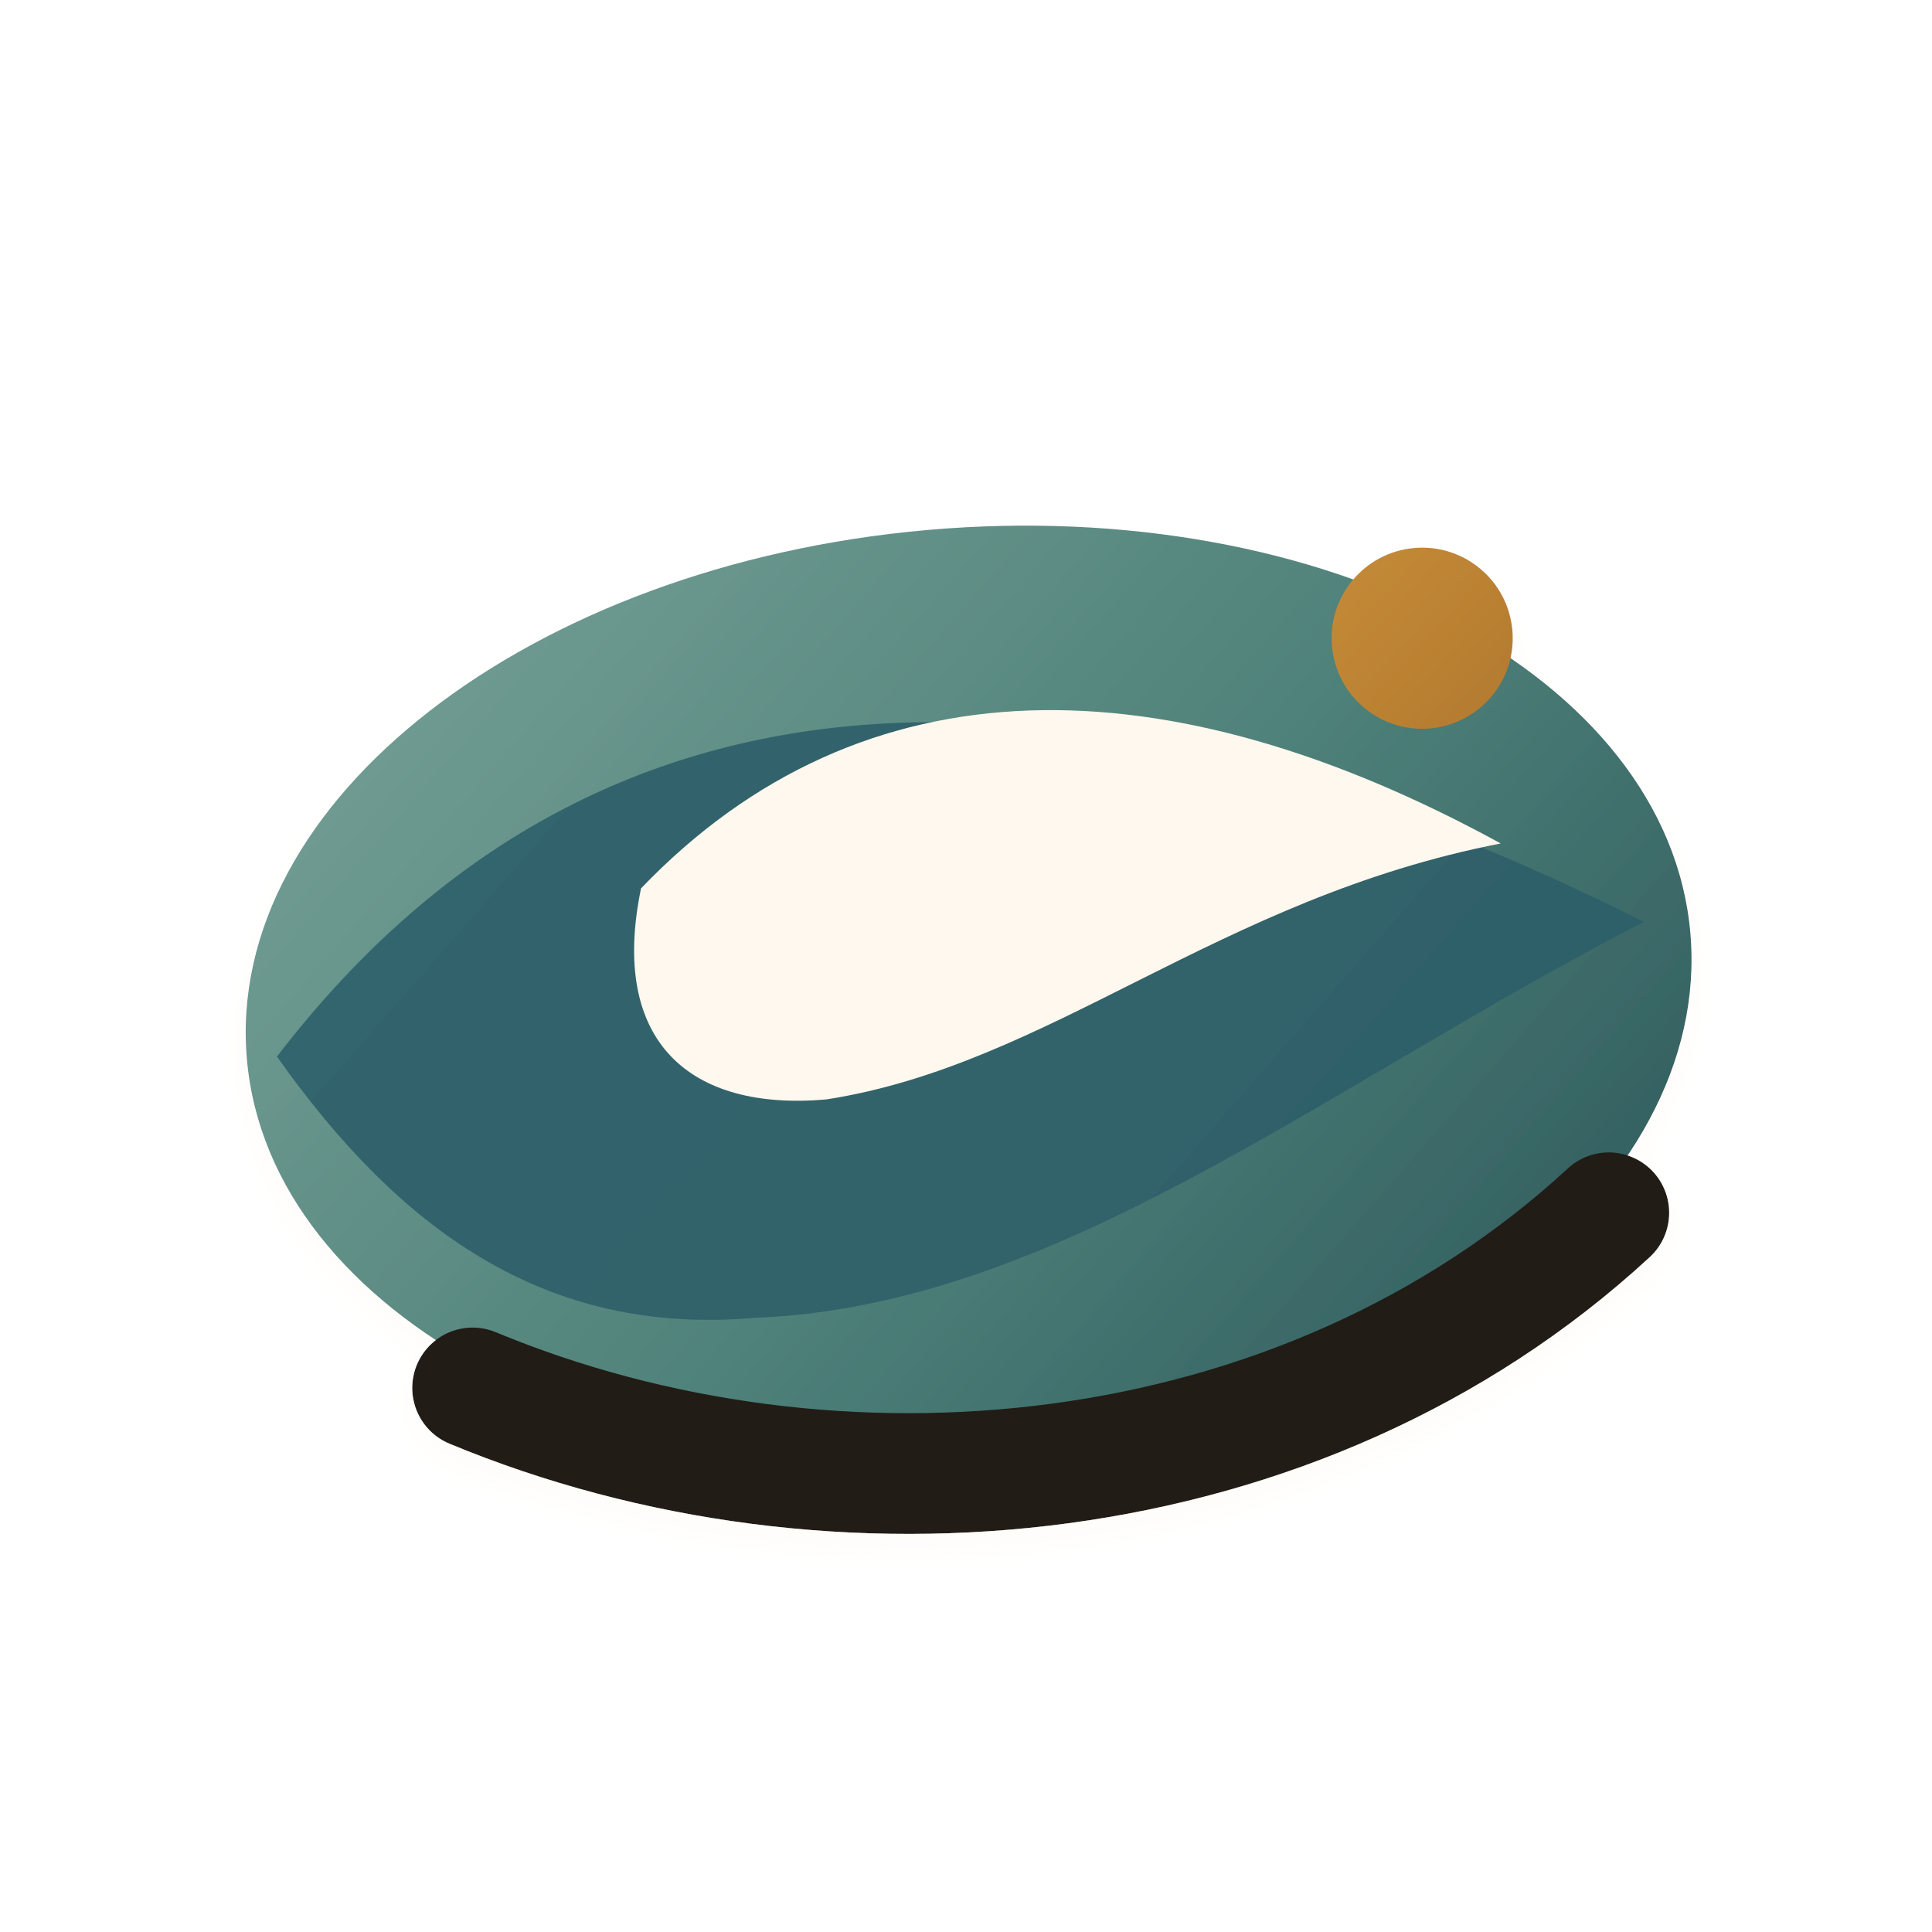
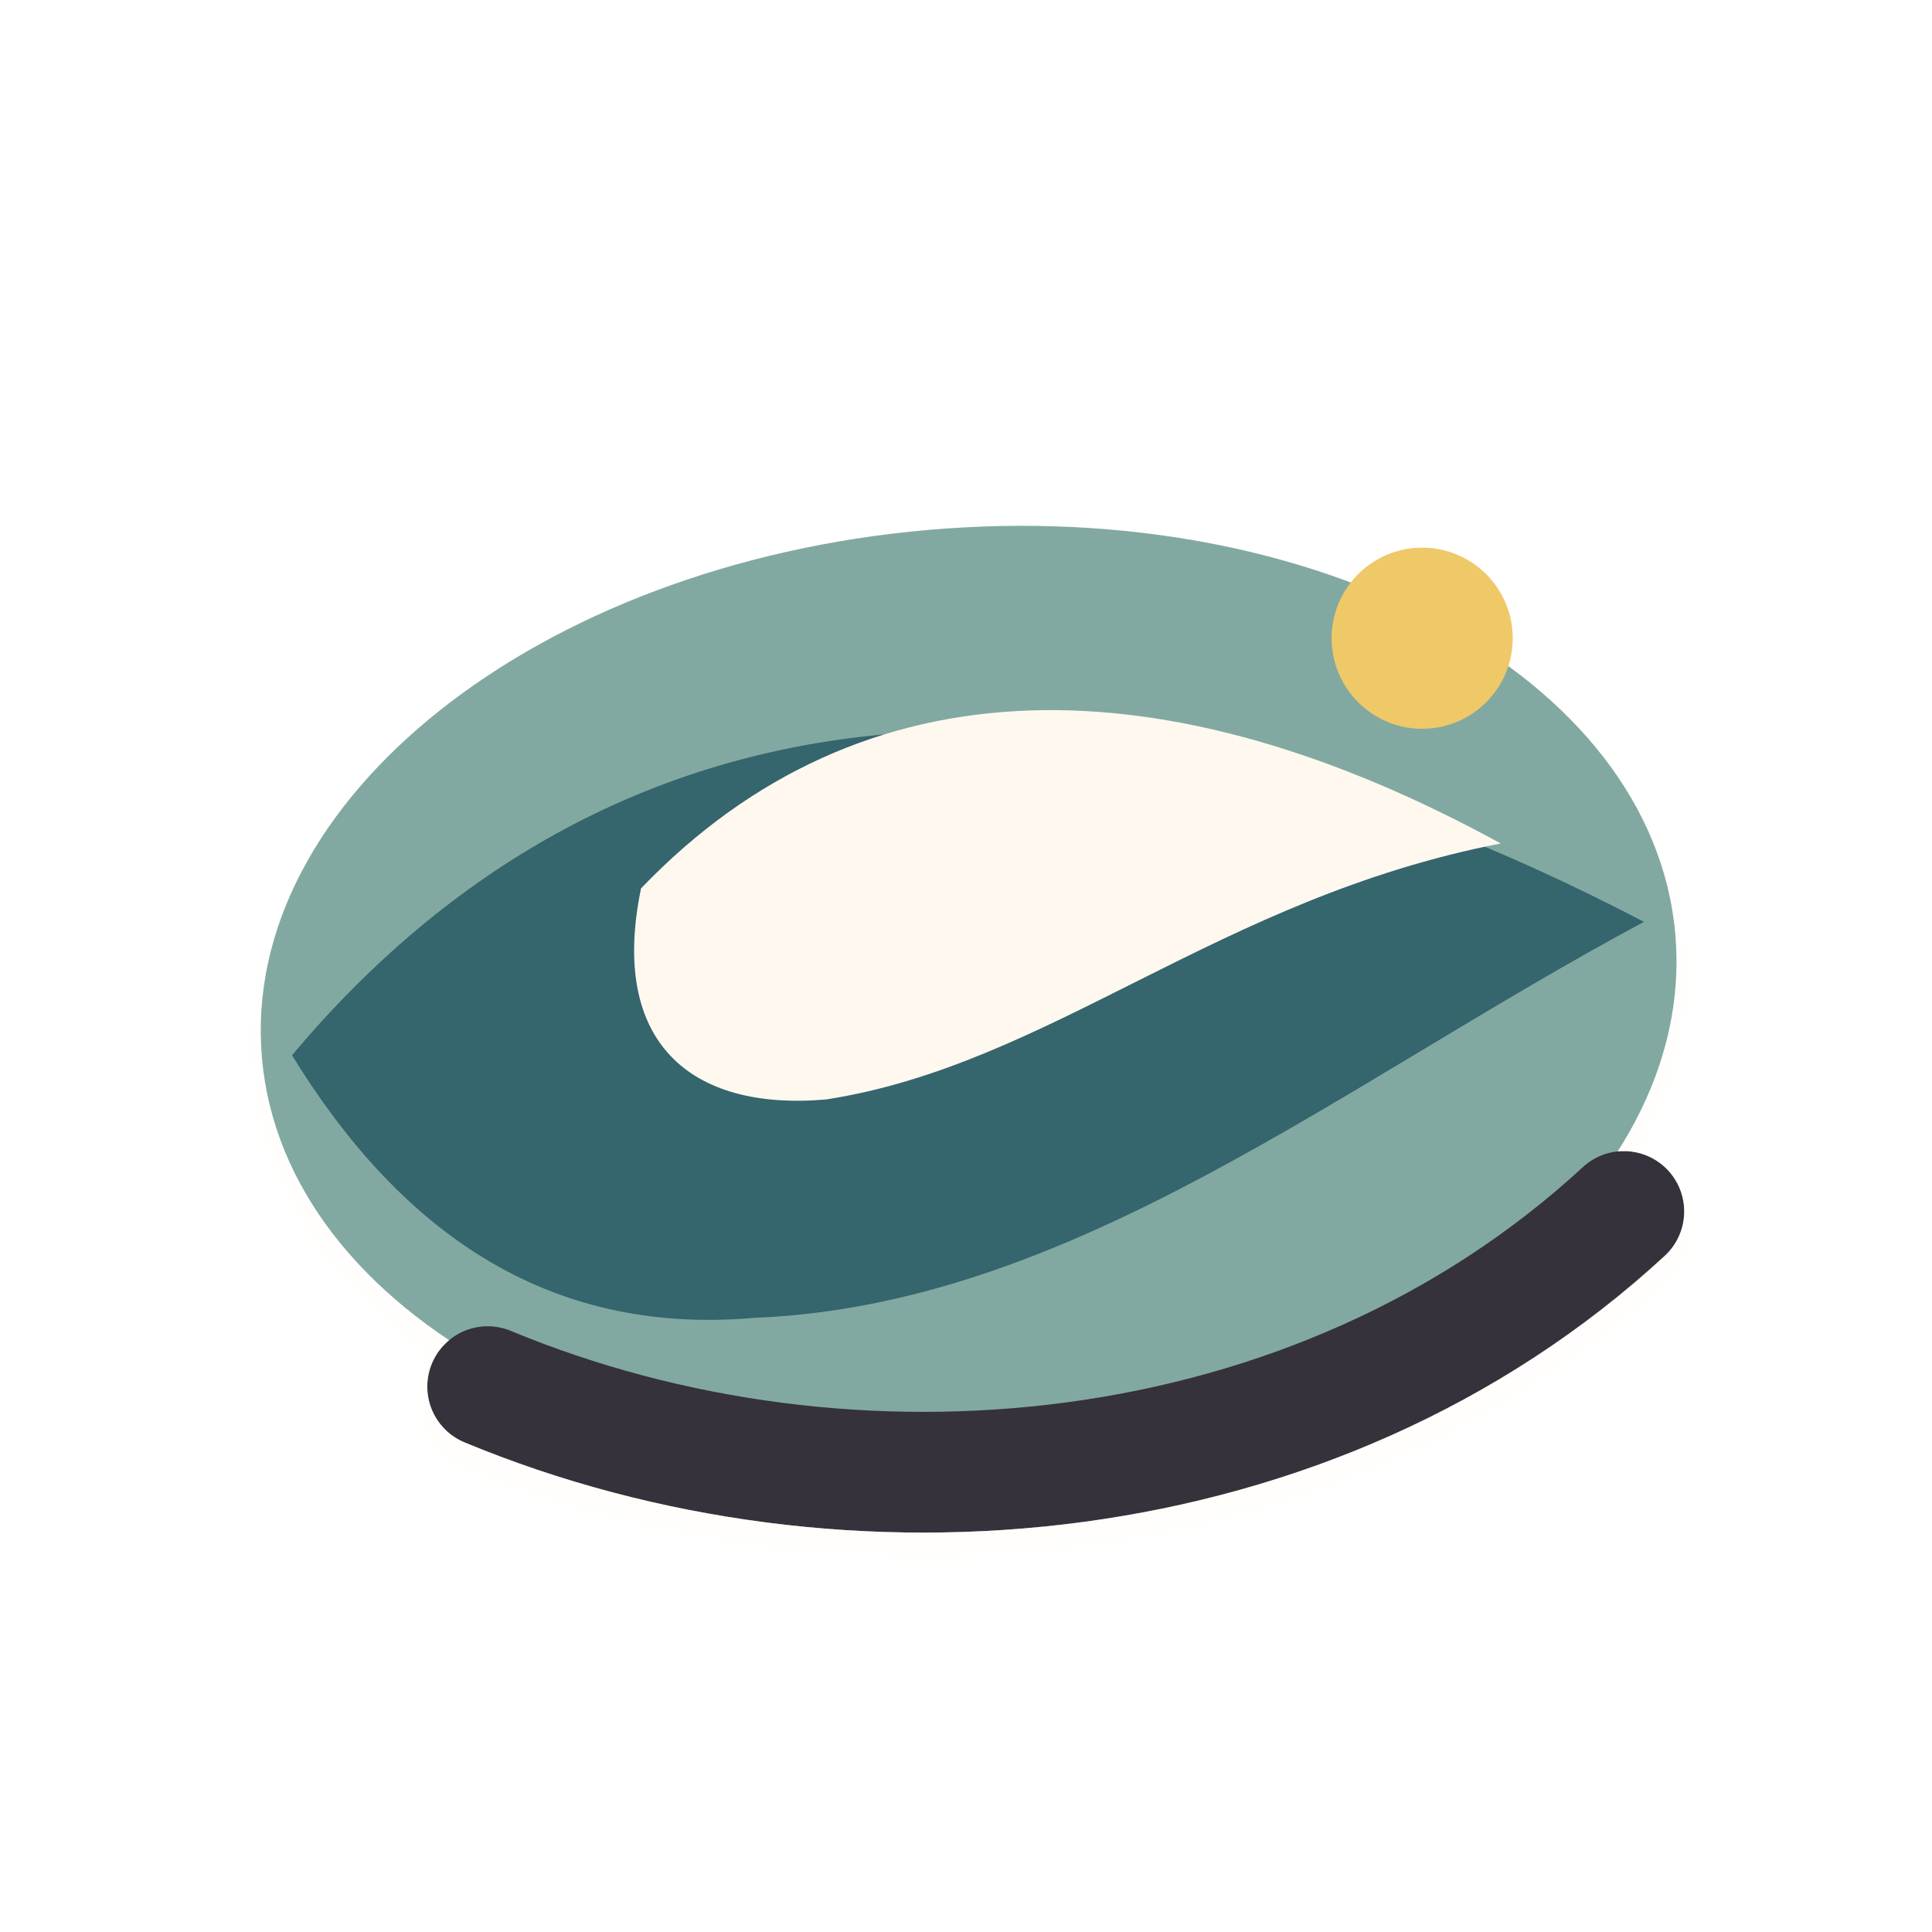
<svg xmlns="http://www.w3.org/2000/svg" viewBox="0 0 128 128" role="img" aria-label="Ocean icon">
  <defs>
-     <filter id="depth" x="-45%" y="-45%" width="190%" height="190%">
-       <feDropShadow dx="0" dy="8" stdDeviation="5" flood-color="#221a16" flood-opacity=".22" />
-       <feDropShadow dx="0" dy="1" stdDeviation="1" flood-color="#fff8ef" flood-opacity=".34" />
+     <filter id="d" x="-35%" y="-35%" width="170%" height="170%">
+       <feDropShadow dx="0" dy="10" stdDeviation="6" flood-color="#2b211d" flood-opacity=".18" />
+       <feDropShadow dx="0" dy="1" stdDeviation="1" flood-color="#fffaf4" flood-opacity=".48" />
    </filter>
-     <linearGradient id="paper" x1="20" y1="14" x2="108" y2="116" gradientUnits="userSpaceOnUse">
-       <stop stop-color="#fff8ee" />
-       <stop offset="1" stop-color="#dfd1bf" />
+     <linearGradient id="cream" x1="18" y1="18" x2="108" y2="114">
+       <stop stop-color="#fff8ef" />
+       <stop offset="1" stop-color="#e4d7c6" />
    </linearGradient>
-     <linearGradient id="ink" x1="18" y1="14" x2="108" y2="116" gradientUnits="userSpaceOnUse">
-       <stop stop-color="#31313b" />
-       <stop offset="1" stop-color="#080911" />
+     <linearGradient id="ink" x1="18" y1="14" x2="108" y2="116">
+       <stop stop-color="#34333b" />
+       <stop offset="1" stop-color="#090b11" />
    </linearGradient>
-     <linearGradient id="coral" x1="18" y1="16" x2="110" y2="114" gradientUnits="userSpaceOnUse">
-       <stop stop-color="#eda891" />
-       <stop offset=".55" stop-color="#ce735b" />
-       <stop offset="1" stop-color="#884a3c" />
+     <linearGradient id="teal" x1="18" y1="20" x2="108" y2="112">
+       <stop stop-color="#82a9a1" />
+       <stop offset=".56" stop-color="#4d7f79" />
+       <stop offset="1" stop-color="#244f54" />
    </linearGradient>
-     <linearGradient id="rose" x1="18" y1="16" x2="108" y2="116" gradientUnits="userSpaceOnUse">
-       <stop stop-color="#e4a4ad" />
-       <stop offset=".55" stop-color="#ba6c84" />
-       <stop offset="1" stop-color="#6f425b" />
-     </linearGradient>
-     <linearGradient id="teal" x1="16" y1="16" x2="108" y2="112" gradientUnits="userSpaceOnUse">
-       <stop stop-color="#83aaa0" />
-       <stop offset=".55" stop-color="#4f827a" />
-       <stop offset="1" stop-color="#244d52" />
-     </linearGradient>
-     <linearGradient id="blue" x1="18" y1="16" x2="108" y2="112" gradientUnits="userSpaceOnUse">
-       <stop stop-color="#7891b7" />
-       <stop offset=".56" stop-color="#496c9a" />
-       <stop offset="1" stop-color="#1e2d55" />
-     </linearGradient>
-     <linearGradient id="gold" x1="20" y1="16" x2="108" y2="112" gradientUnits="userSpaceOnUse">
-       <stop stop-color="#f0c763" />
-       <stop offset=".55" stop-color="#be8434" />
-       <stop offset="1" stop-color="#6e421e" />
+     <linearGradient id="gold" x1="20" y1="16" x2="108" y2="112">
+       <stop stop-color="#efc868" />
+       <stop offset=".58" stop-color="#bd8337" />
+       <stop offset="1" stop-color="#6d4522" />
    </linearGradient>
  </defs>
-   <g filter="url(#depth)">
+   <g filter="url(#d)">
    <g transform="rotate(-5 64 64)">
-       <ellipse cx="64" cy="66" rx="48" ry="31" fill="url(#teal)" />
-       <path d="M18 66c22-24 52-25 91-1-22 9-41 22-61 21-14 0-23-8-30-20z" fill="#2d5f69" opacity=".9" />
-       <path d="M43 57c16-14 36-12 57 2-19 2-31 12-46 13-9 0-14-5-11-15z" fill="#fff8ee" />
+       <ellipse cx="64" cy="66" rx="47" ry="31" fill="url(#teal)" />
+       <path d="M19 66c23-23 54-24 90-1-21 9-40 22-61 21-14 0-23-8-29-20z" fill="#2e6068" opacity=".92" />
+       <path d="M43 57c16-14 36-12 57 2-19 2-31 12-46 13-9 0-14-5-11-15z" fill="url(#cream)" />
      <circle cx="96" cy="45" r="6" fill="url(#gold)" />
-       <path d="M29 89c23 12 54 12 76-5" fill="none" stroke="#201d19" stroke-width="8" stroke-linecap="round" />
+       <path d="M30 89c23 12 54 12 76-5" fill="none" stroke="url(#ink)" stroke-width="8" stroke-linecap="round" />
    </g>
  </g>
</svg>
